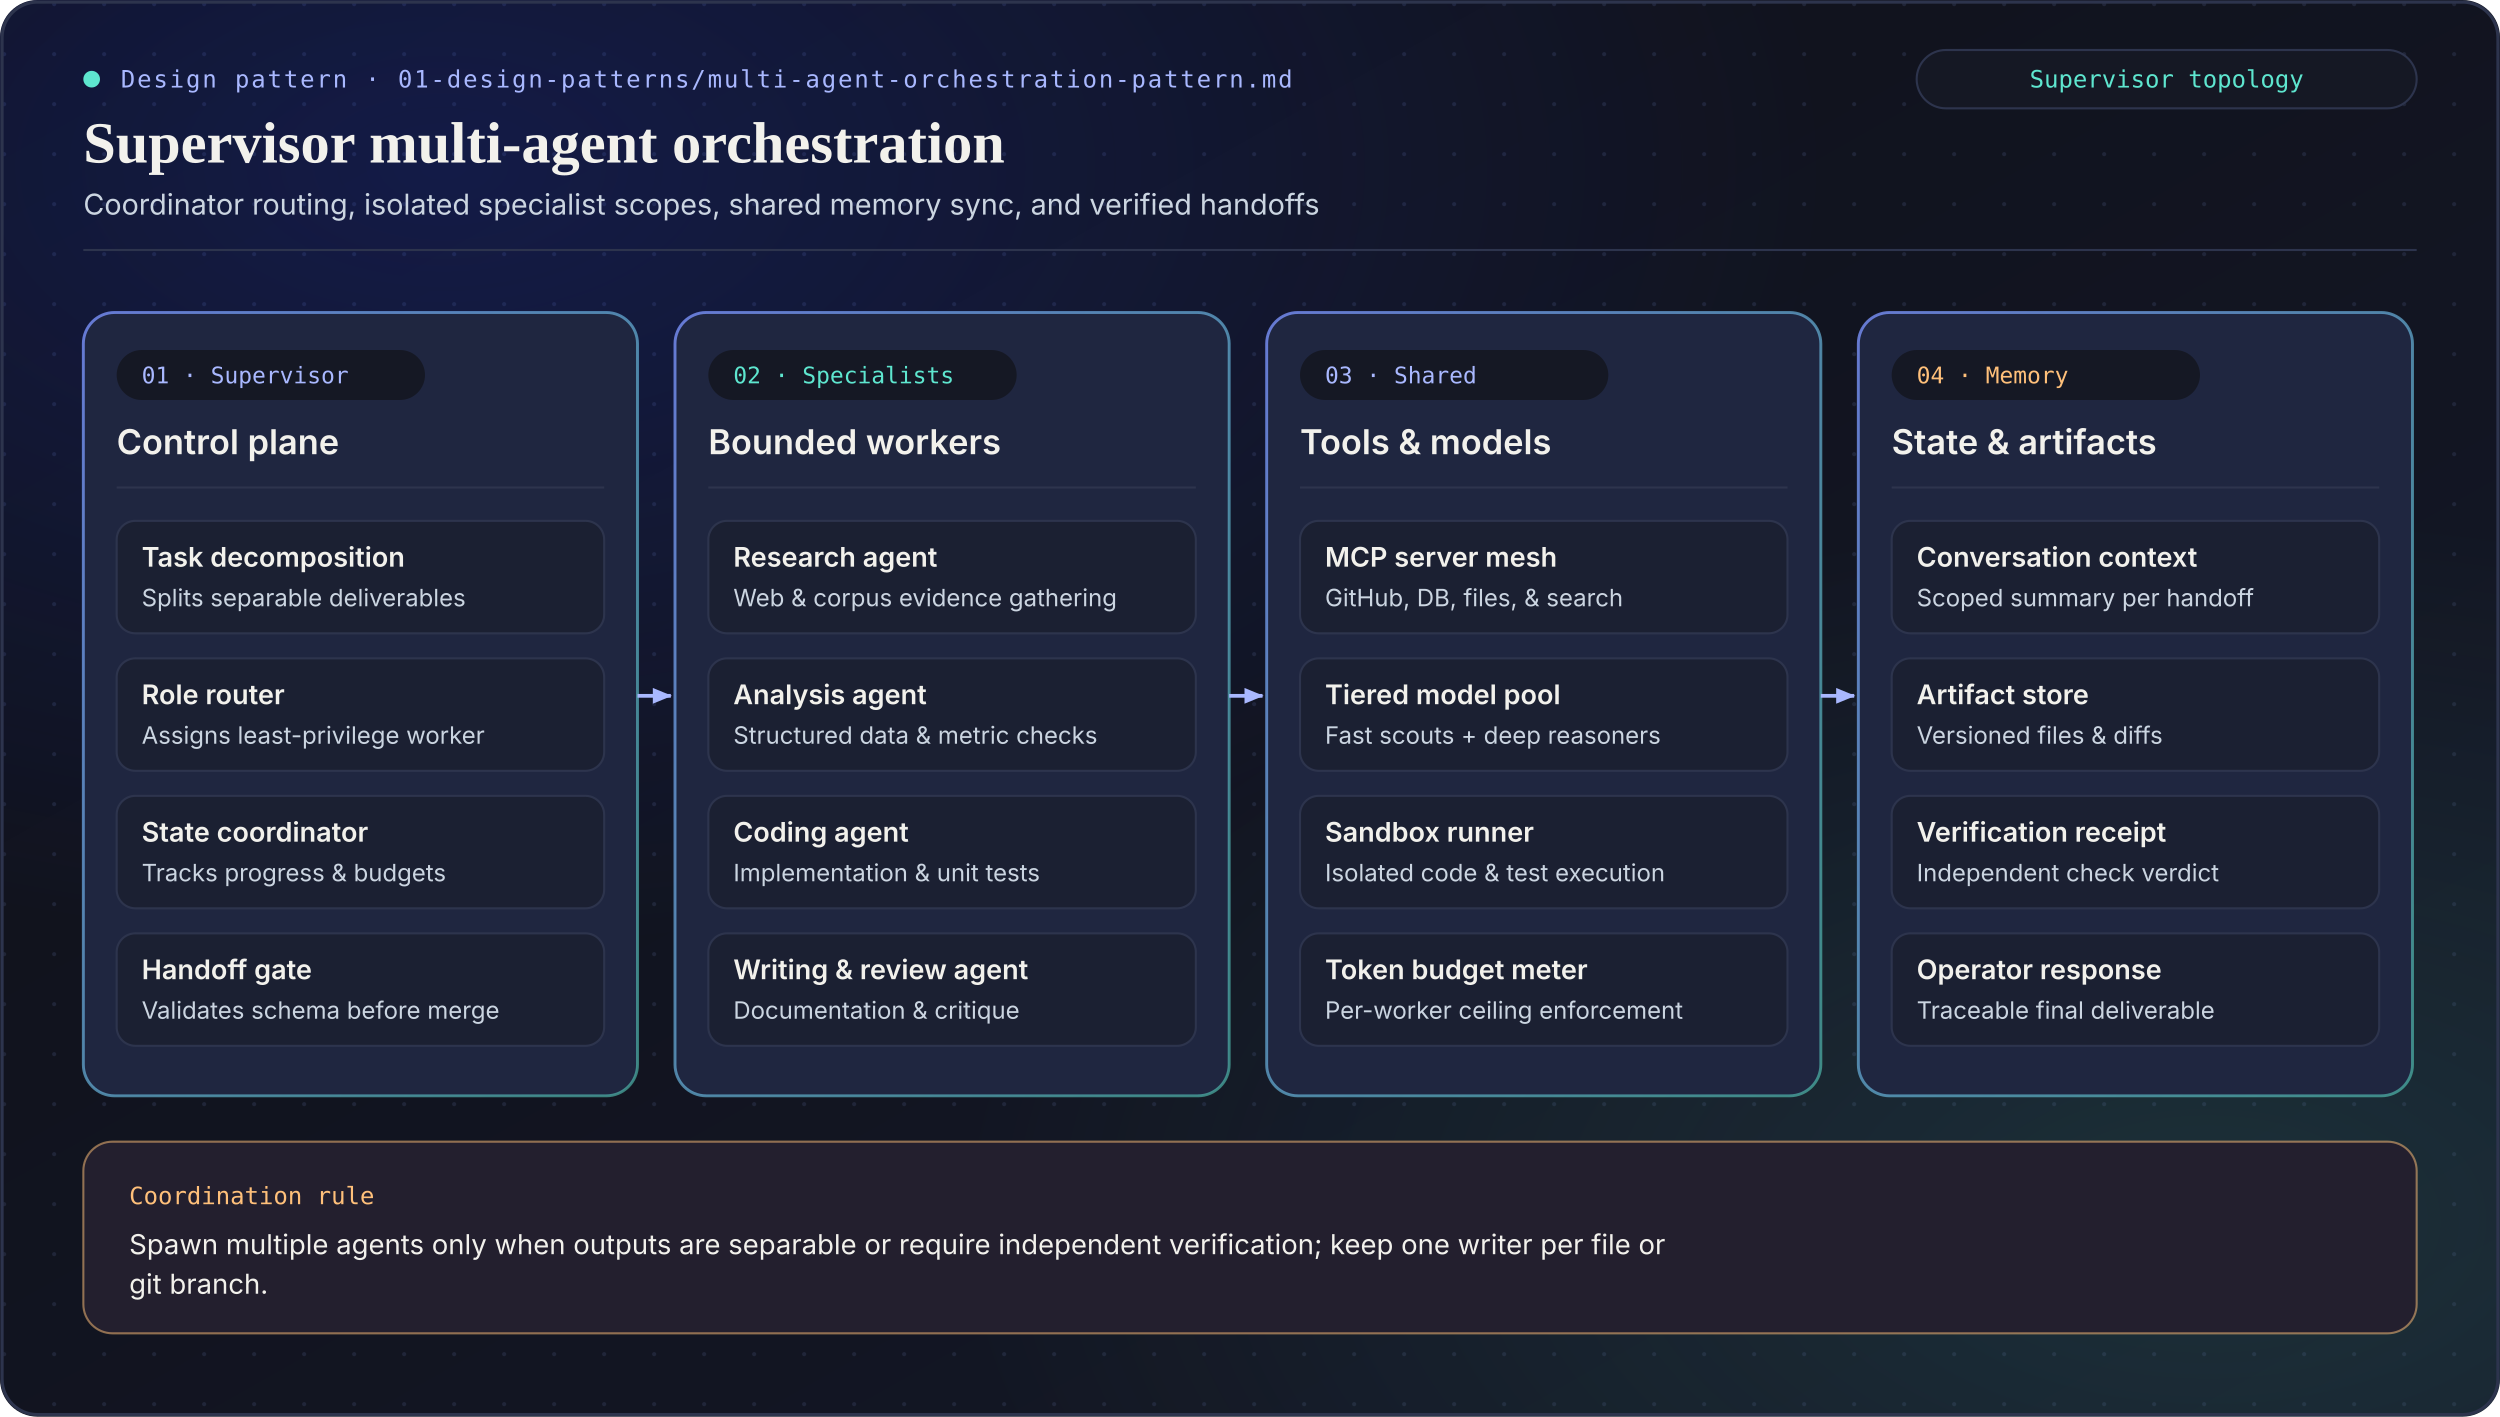
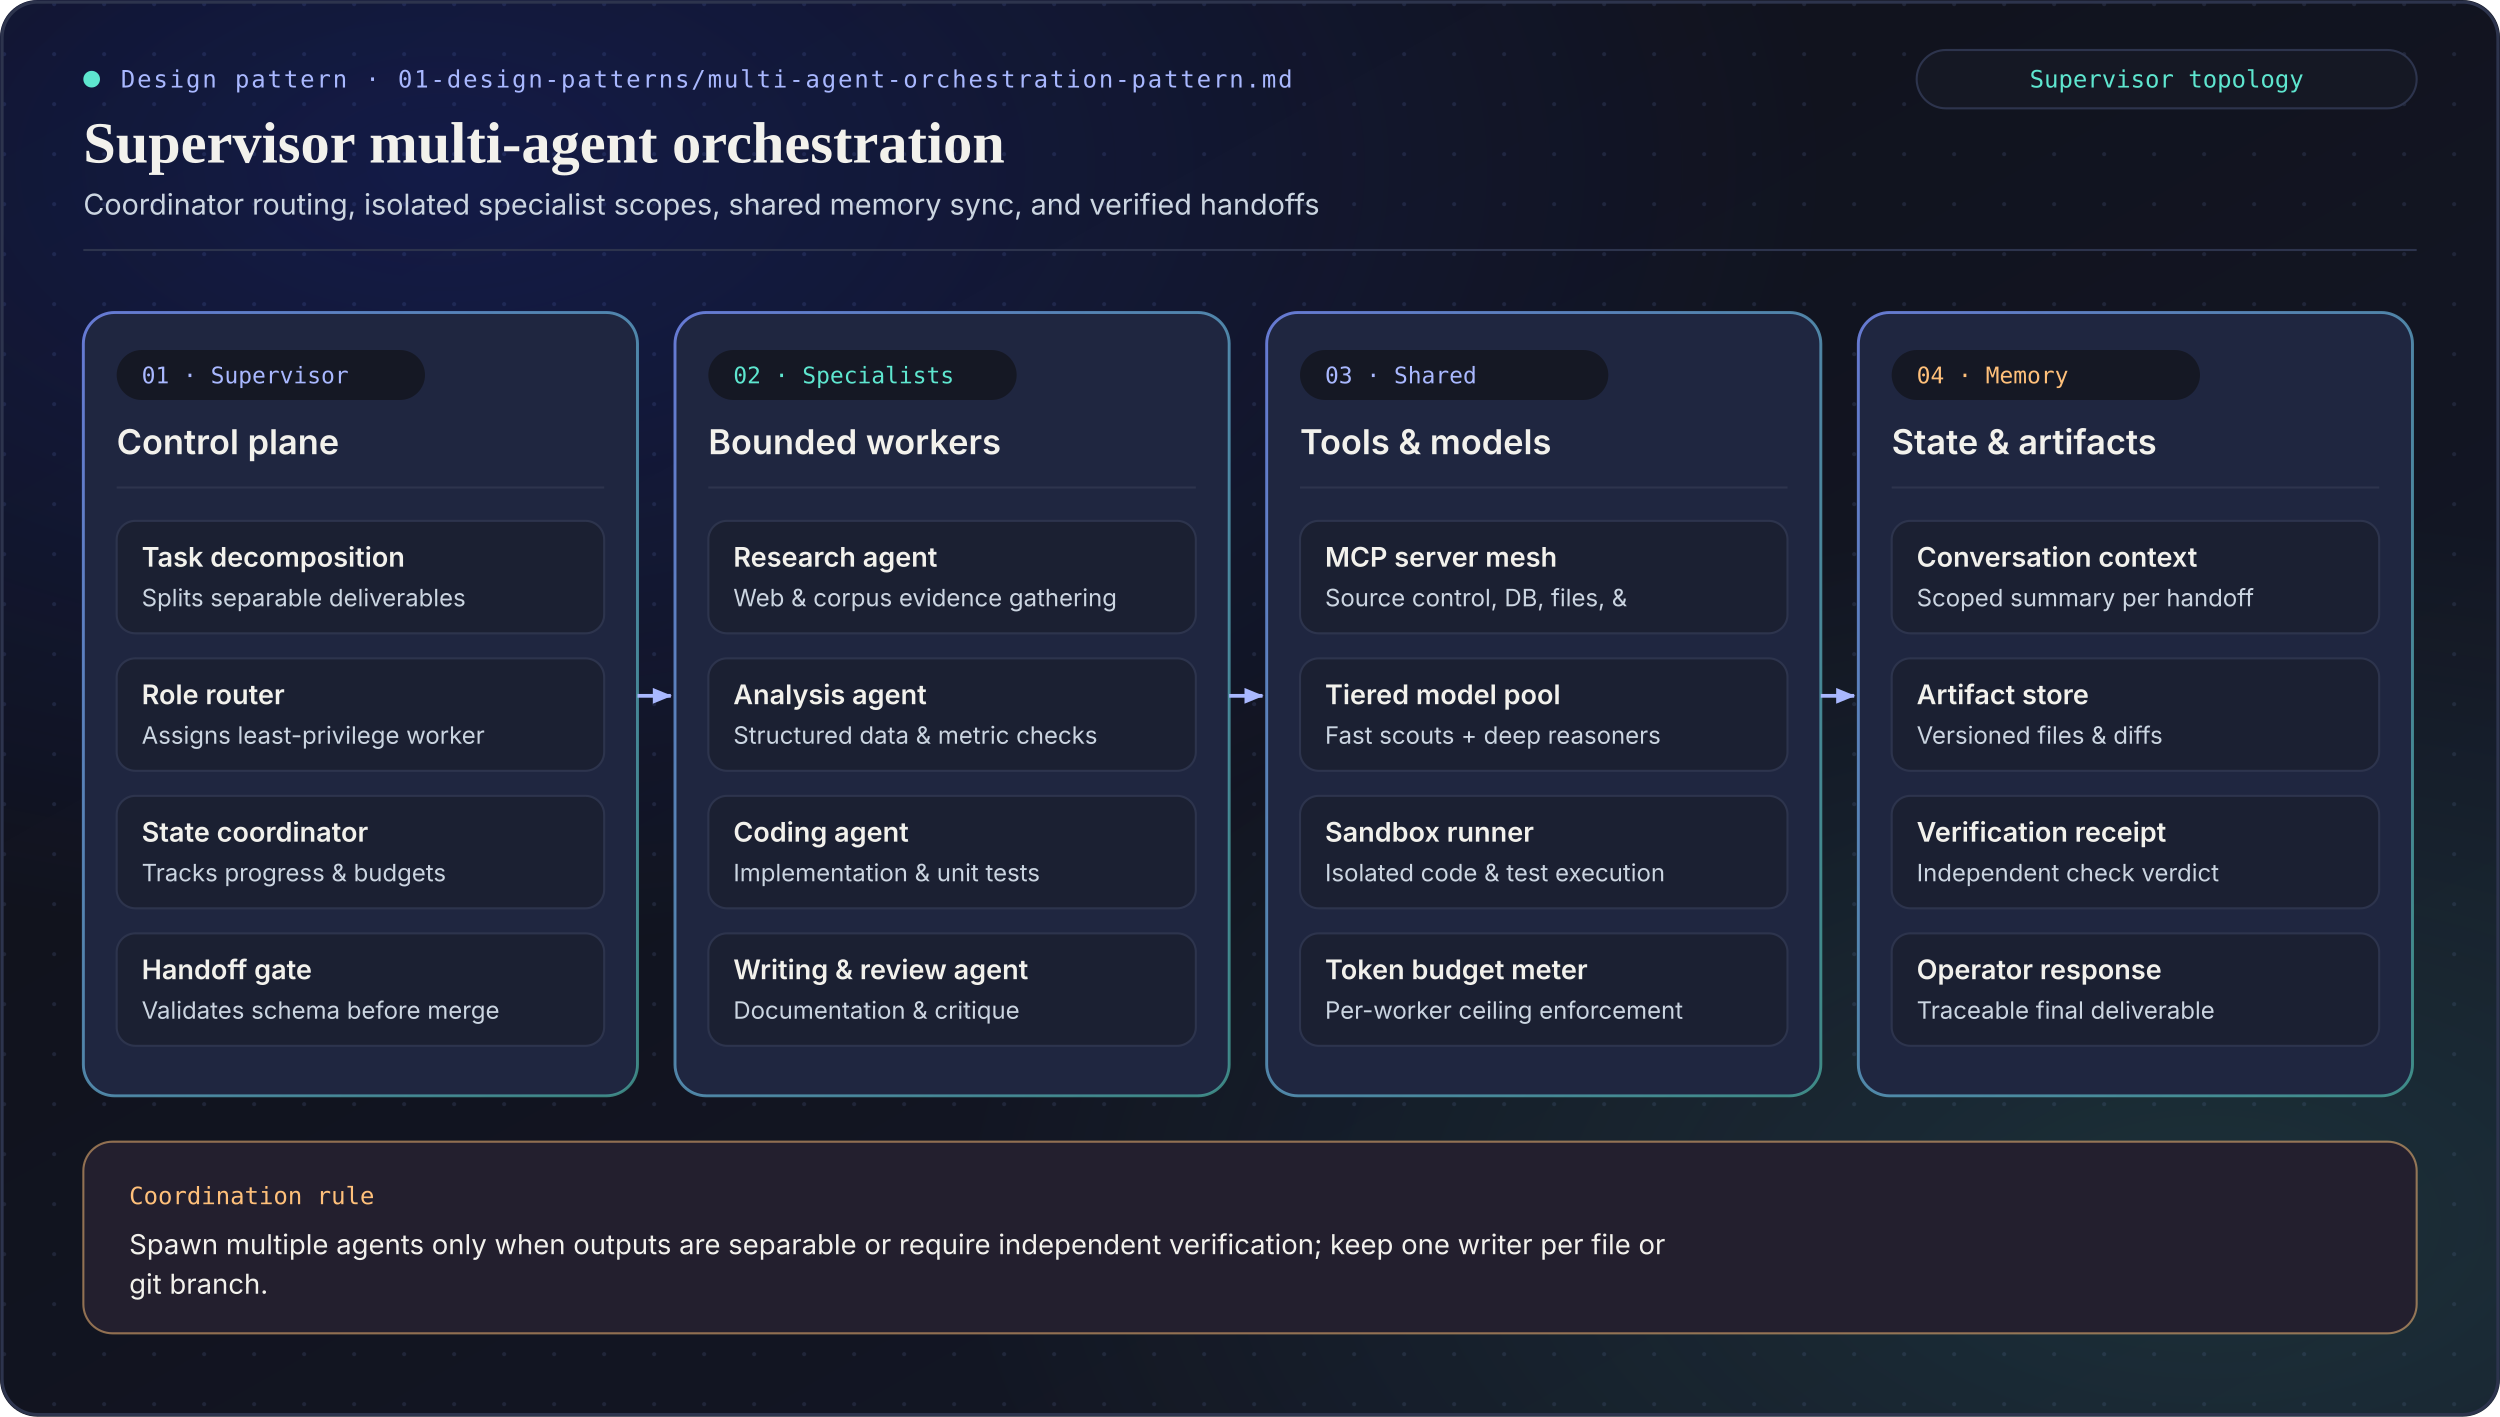
<svg xmlns="http://www.w3.org/2000/svg" width="1200" height="680" viewBox="0 0 1200 680" role="img" aria-label="Supervisor multi-agent orchestration">
  <defs>
    <linearGradient id="stage-grad" x1="0%" y1="0%" x2="100%" y2="100%">
      <stop offset="0%" stop-color="#0f1017" />
      <stop offset="60%" stop-color="#121522" />
      <stop offset="100%" stop-color="#141826" />
    </linearGradient>
    <linearGradient id="cobalt-stroke" x1="0%" y1="0%" x2="100%" y2="100%">
      <stop offset="0%" stop-color="#7c93ff" stop-opacity="0.78" />
      <stop offset="100%" stop-color="#5ee6cf" stop-opacity="0.52" />
    </linearGradient>
    <radialGradient id="cobalt-glow" cx="18%" cy="12%" r="55%">
      <stop offset="0%" stop-color="#1f3bd6" stop-opacity="0.24" />
      <stop offset="100%" stop-color="#1f3bd6" stop-opacity="0" />
    </radialGradient>
    <radialGradient id="mint-glow" cx="88%" cy="86%" r="50%">
      <stop offset="0%" stop-color="#5ee6cf" stop-opacity="0.12" />
      <stop offset="100%" stop-color="#5ee6cf" stop-opacity="0" />
    </radialGradient>
    <pattern id="academy-grid" width="24" height="24" patternUnits="userSpaceOnUse">
      <circle cx="2" cy="2" r="1" fill="#2d344d" fill-opacity="0.55" />
    </pattern>
    <marker id="arrow-cobalt" viewBox="0 0 10 10" refX="8" refY="5" markerWidth="6" markerHeight="6" orient="auto-start-reverse">
      <path d="M 0 1.5 L 8.5 5 L 0 8.5 z" fill="#a9b8ff" />
    </marker>
    <marker id="arrow-mint" viewBox="0 0 10 10" refX="8" refY="5" markerWidth="6" markerHeight="6" orient="auto-start-reverse">
      <path d="M 0 1.5 L 8.5 5 L 0 8.5 z" fill="#5ee6cf" />
    </marker>
    <marker id="arrow-amber" viewBox="0 0 10 10" refX="8" refY="5" markerWidth="6" markerHeight="6" orient="auto-start-reverse">
      <path d="M 0 1.5 L 8.5 5 L 0 8.5 z" fill="#ffc07a" />
    </marker>
  </defs>
  <style>
    text { font-family: Inter, system-ui, -apple-system, 'Segoe UI', Roboto, Helvetica, Arial, sans-serif; }
    .serif { font-family: 'Playfair Display', Georgia, 'Times New Roman', serif; }
    .mono { font-family: ui-monospace, 'SF Mono', Menlo, Consolas, monospace; }
  </style>
  <rect width="1200" height="680" rx="18" fill="url(#stage-grad)" />
  <rect width="1200" height="680" rx="18" fill="url(#academy-grid)" />
  <rect width="1200" height="680" rx="18" fill="url(#cobalt-glow)" />
  <rect width="1200" height="680" rx="18" fill="url(#mint-glow)" />
  <rect x="1" y="1" width="1198" height="678" rx="17" fill="none" stroke="#2d344d" stroke-width="1.5" />
  <g>
    <rect x="40" y="34" width="8" height="8" rx="4" fill="#5ee6cf" />
    <text x="58" y="42" class="mono" font-size="11.5" fill="#a9b8ff" letter-spacing="0.9">Design pattern · 01-design-patterns/multi-agent-orchestration-pattern.md</text>
    <rect x="920" y="24" width="240" height="28" rx="14" fill="#151824" stroke="#2d344d" />
    <text x="1040" y="42" text-anchor="middle" class="mono" font-size="11.5" fill="#5ee6cf">Supervisor topology</text>
    <text x="40" y="78" class="serif" font-size="28" font-weight="600" fill="#f2f1ec">Supervisor multi-agent orchestration</text>
    <text x="40" y="103" font-size="13.8" fill="#cbd5e1">Coordinator routing, isolated specialist scopes, shared memory sync, and verified handoffs</text>
    <line x1="40" y1="120" x2="1160" y2="120" stroke="#2d344d" stroke-width="1" />
  </g>
  <g>
    <rect x="40" y="150" width="266" height="376" rx="15" fill="#1f2640" stroke="url(#cobalt-stroke)" stroke-width="1.4" />
    <rect x="56" y="168" width="148" height="24" rx="12" fill="#151824" />
    <text x="68" y="184" class="mono" font-size="11" fill="#a9b8ff">01 · Supervisor</text>
    <text x="56" y="218" font-size="16.5" font-weight="620" fill="#f2f1ec">Control plane</text>
    <line x1="56" y1="234" x2="290" y2="234" stroke="#2d344d" />
    <rect x="56" y="250" width="234" height="54" rx="9" fill="#1b2032" stroke="#2d344d" />
    <text x="68" y="272" font-size="13" font-weight="600" fill="#f2f1ec">Task decomposition</text>
    <text x="68" y="291" font-size="11.5" fill="#cbd5e1">Splits separable deliverables</text>
    <rect x="56" y="316" width="234" height="54" rx="9" fill="#1b2032" stroke="#2d344d" />
    <text x="68" y="338" font-size="13" font-weight="600" fill="#f2f1ec">Role router</text>
    <text x="68" y="357" font-size="11.5" fill="#cbd5e1">Assigns least-privilege worker</text>
    <rect x="56" y="382" width="234" height="54" rx="9" fill="#1b2032" stroke="#2d344d" />
    <text x="68" y="404" font-size="13" font-weight="600" fill="#f2f1ec">State coordinator</text>
    <text x="68" y="423" font-size="11.5" fill="#cbd5e1">Tracks progress &amp; budgets</text>
    <rect x="56" y="448" width="234" height="54" rx="9" fill="#1b2032" stroke="#2d344d" />
    <text x="68" y="470" font-size="13" font-weight="600" fill="#f2f1ec">Handoff gate</text>
    <text x="68" y="489" font-size="11.5" fill="#cbd5e1">Validates schema before merge</text>
    <line x1="306" y1="334" x2="322" y2="334" stroke="#a9b8ff" stroke-width="1.8" marker-end="url(#arrow-cobalt)" />
  </g>
  <g>
    <rect x="324" y="150" width="266" height="376" rx="15" fill="#1f2640" stroke="url(#cobalt-stroke)" stroke-width="1.4" />
    <rect x="340" y="168" width="148" height="24" rx="12" fill="#151824" />
    <text x="352" y="184" class="mono" font-size="11" fill="#5ee6cf">02 · Specialists</text>
    <text x="340" y="218" font-size="16.5" font-weight="620" fill="#f2f1ec">Bounded workers</text>
    <line x1="340" y1="234" x2="574" y2="234" stroke="#2d344d" />
    <rect x="340" y="250" width="234" height="54" rx="9" fill="#1b2032" stroke="#2d344d" />
    <text x="352" y="272" font-size="13" font-weight="600" fill="#f2f1ec">Research agent</text>
    <text x="352" y="291" font-size="11.5" fill="#cbd5e1">Web &amp; corpus evidence gathering</text>
    <rect x="340" y="316" width="234" height="54" rx="9" fill="#1b2032" stroke="#2d344d" />
    <text x="352" y="338" font-size="13" font-weight="600" fill="#f2f1ec">Analysis agent</text>
    <text x="352" y="357" font-size="11.5" fill="#cbd5e1">Structured data &amp; metric checks</text>
    <rect x="340" y="382" width="234" height="54" rx="9" fill="#1b2032" stroke="#2d344d" />
    <text x="352" y="404" font-size="13" font-weight="600" fill="#f2f1ec">Coding agent</text>
    <text x="352" y="423" font-size="11.5" fill="#cbd5e1">Implementation &amp; unit tests</text>
    <rect x="340" y="448" width="234" height="54" rx="9" fill="#1b2032" stroke="#2d344d" />
    <text x="352" y="470" font-size="13" font-weight="600" fill="#f2f1ec">Writing &amp; review agent</text>
    <text x="352" y="489" font-size="11.5" fill="#cbd5e1">Documentation &amp; critique</text>
    <line x1="590" y1="334" x2="606" y2="334" stroke="#a9b8ff" stroke-width="1.8" marker-end="url(#arrow-cobalt)" />
  </g>
  <g>
    <rect x="608" y="150" width="266" height="376" rx="15" fill="#1f2640" stroke="url(#cobalt-stroke)" stroke-width="1.4" />
    <rect x="624" y="168" width="148" height="24" rx="12" fill="#151824" />
    <text x="636" y="184" class="mono" font-size="11" fill="#a9b8ff">03 · Shared</text>
    <text x="624" y="218" font-size="16.5" font-weight="620" fill="#f2f1ec">Tools &amp; models</text>
    <line x1="624" y1="234" x2="858" y2="234" stroke="#2d344d" />
    <rect x="624" y="250" width="234" height="54" rx="9" fill="#1b2032" stroke="#2d344d" />
    <text x="636" y="272" font-size="13" font-weight="600" fill="#f2f1ec">MCP server mesh</text>
-     <text x="636" y="291" font-size="11.5" fill="#cbd5e1">GitHub, DB, files, &amp; search</text>
+     <text x="636" y="291" font-size="11.5" fill="#cbd5e1">Source control, DB, files, &amp;</text>
    <rect x="624" y="316" width="234" height="54" rx="9" fill="#1b2032" stroke="#2d344d" />
    <text x="636" y="338" font-size="13" font-weight="600" fill="#f2f1ec">Tiered model pool</text>
    <text x="636" y="357" font-size="11.5" fill="#cbd5e1">Fast scouts + deep reasoners</text>
    <rect x="624" y="382" width="234" height="54" rx="9" fill="#1b2032" stroke="#2d344d" />
    <text x="636" y="404" font-size="13" font-weight="600" fill="#f2f1ec">Sandbox runner</text>
    <text x="636" y="423" font-size="11.5" fill="#cbd5e1">Isolated code &amp; test execution</text>
    <rect x="624" y="448" width="234" height="54" rx="9" fill="#1b2032" stroke="#2d344d" />
    <text x="636" y="470" font-size="13" font-weight="600" fill="#f2f1ec">Token budget meter</text>
    <text x="636" y="489" font-size="11.5" fill="#cbd5e1">Per-worker ceiling enforcement</text>
    <line x1="874" y1="334" x2="890" y2="334" stroke="#a9b8ff" stroke-width="1.8" marker-end="url(#arrow-cobalt)" />
  </g>
  <g>
    <rect x="892" y="150" width="266" height="376" rx="15" fill="#1f2640" stroke="url(#cobalt-stroke)" stroke-width="1.4" />
    <rect x="908" y="168" width="148" height="24" rx="12" fill="#151824" />
    <text x="920" y="184" class="mono" font-size="11" fill="#ffc07a">04 · Memory</text>
    <text x="908" y="218" font-size="16.5" font-weight="620" fill="#f2f1ec">State &amp; artifacts</text>
    <line x1="908" y1="234" x2="1142" y2="234" stroke="#2d344d" />
    <rect x="908" y="250" width="234" height="54" rx="9" fill="#1b2032" stroke="#2d344d" />
    <text x="920" y="272" font-size="13" font-weight="600" fill="#f2f1ec">Conversation context</text>
    <text x="920" y="291" font-size="11.5" fill="#cbd5e1">Scoped summary per handoff</text>
    <rect x="908" y="316" width="234" height="54" rx="9" fill="#1b2032" stroke="#2d344d" />
    <text x="920" y="338" font-size="13" font-weight="600" fill="#f2f1ec">Artifact store</text>
    <text x="920" y="357" font-size="11.5" fill="#cbd5e1">Versioned files &amp; diffs</text>
    <rect x="908" y="382" width="234" height="54" rx="9" fill="#1b2032" stroke="#2d344d" />
    <text x="920" y="404" font-size="13" font-weight="600" fill="#f2f1ec">Verification receipt</text>
    <text x="920" y="423" font-size="11.5" fill="#cbd5e1">Independent check verdict</text>
    <rect x="908" y="448" width="234" height="54" rx="9" fill="#1b2032" stroke="#2d344d" />
    <text x="920" y="470" font-size="13" font-weight="600" fill="#f2f1ec">Operator response</text>
    <text x="920" y="489" font-size="11.5" fill="#cbd5e1">Traceable final deliverable</text>
  </g>
  <g>
    <rect x="40" y="548" width="1120" height="92" rx="14" fill="#231f2e" stroke="#ffc07a" stroke-opacity="0.52" />
    <text x="62" y="578" class="mono" font-size="11.5" fill="#ffc07a">Coordination rule</text>
    <text x="62" y="602" font-size="13.2" fill="#f2f1ec">Spawn multiple agents only when outputs are separable or require independent verification; keep one writer per file or</text>
    <text x="62" y="621" font-size="13.2" fill="#f2f1ec">git branch.</text>
  </g>
</svg>
